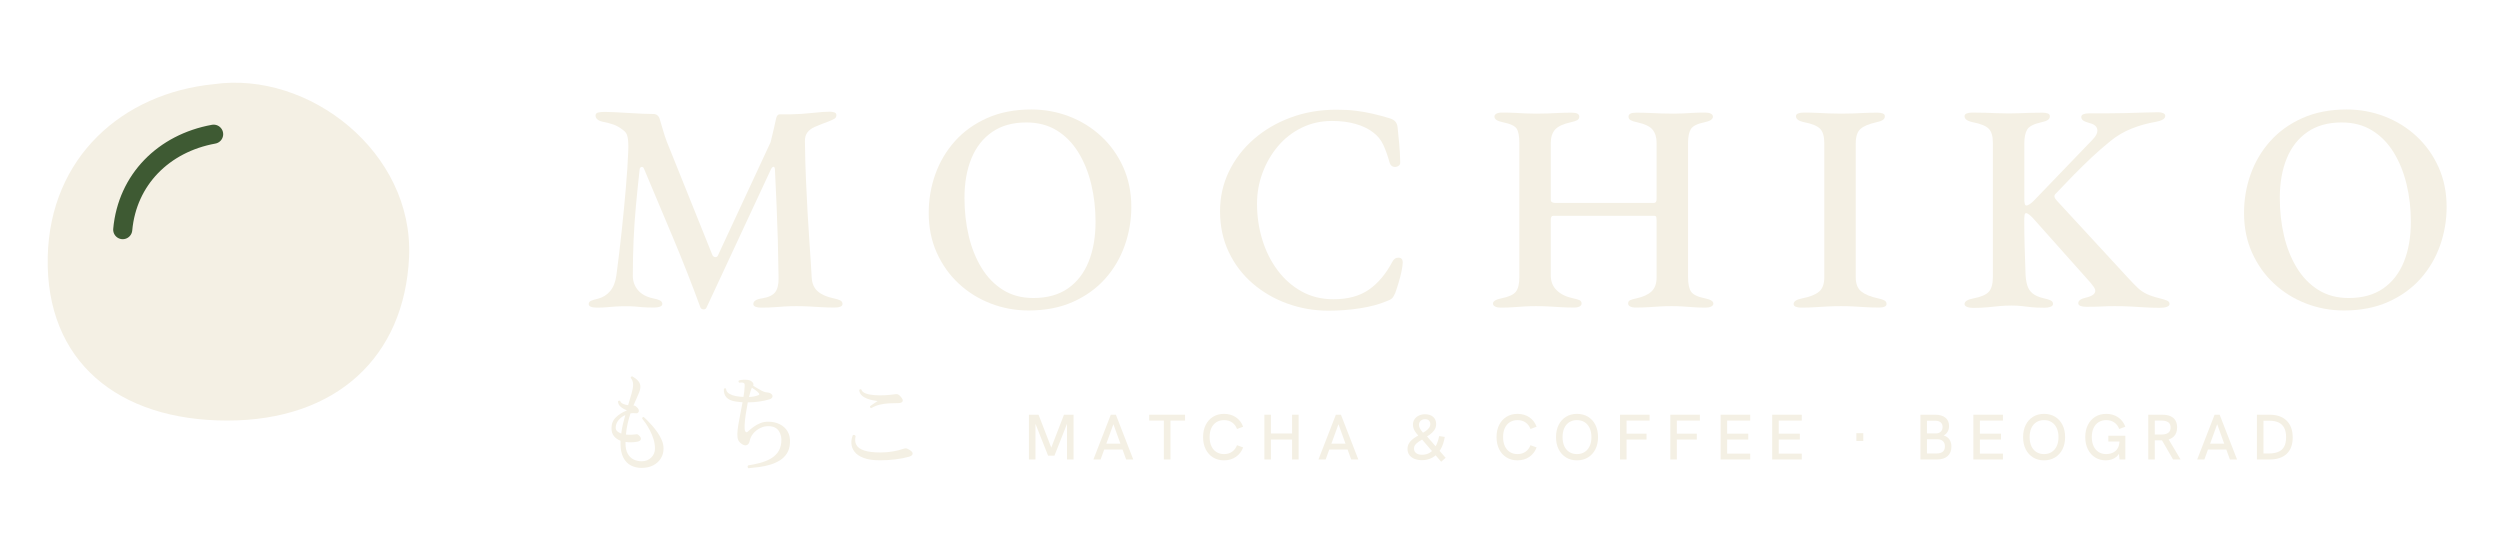
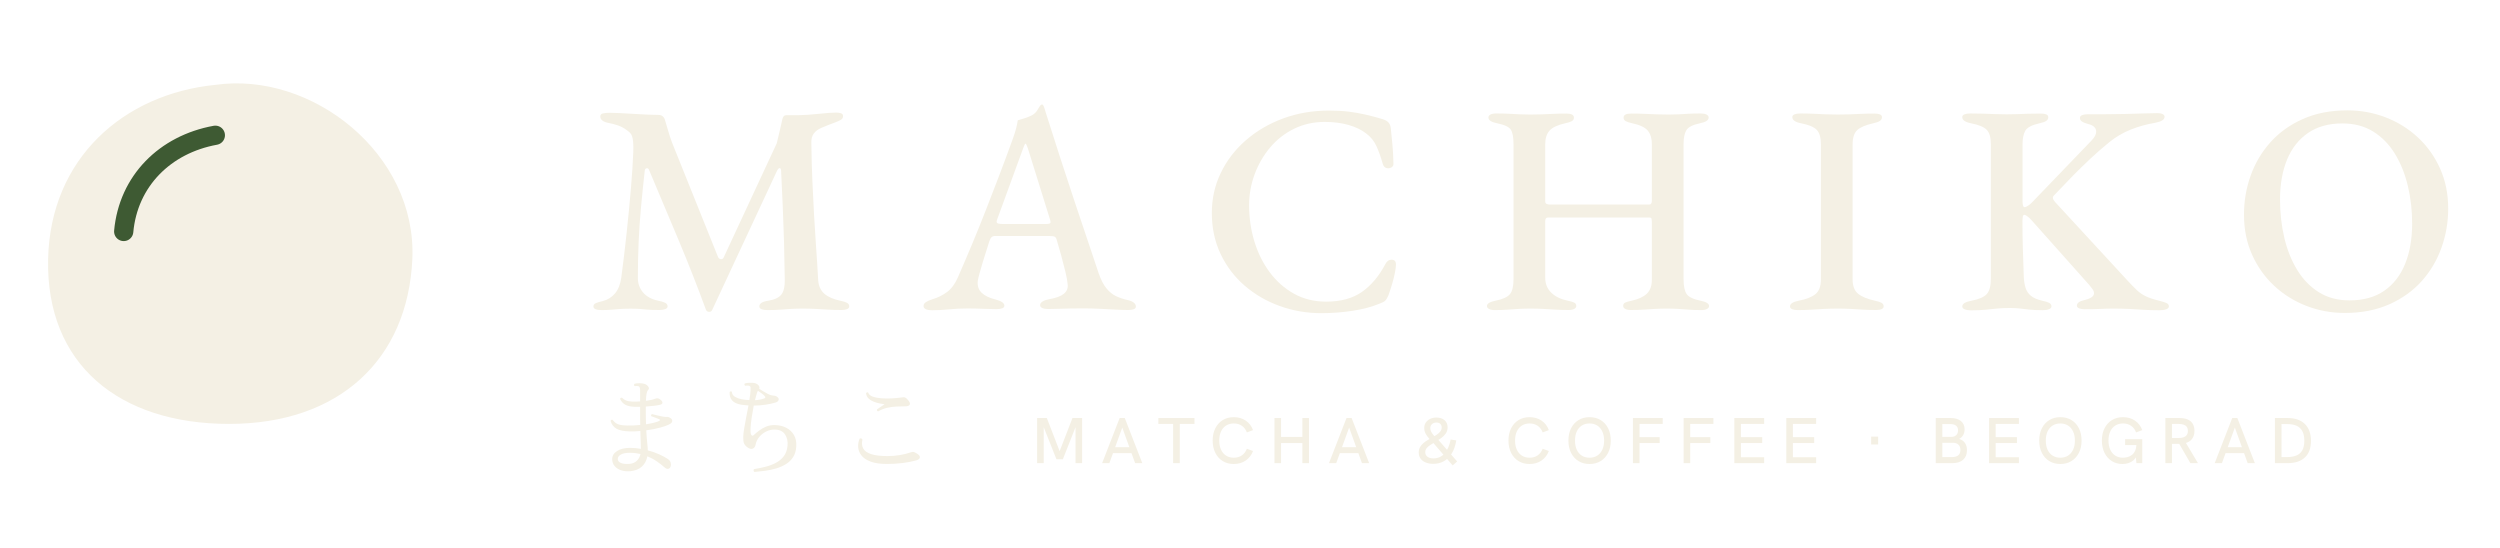
- <svg xmlns="http://www.w3.org/2000/svg" viewBox="0 0 506 110" width="506" height="110" role="img" aria-label="Mochiko — matcha and coffee, Belgrade">
+ <svg xmlns="http://www.w3.org/2000/svg" viewBox="0 0 502 110" width="502" height="110" role="img" aria-label="Machiko — matcha and coffee, Belgrade">
  <g transform="translate(0 6) scale(0.92)">
    <path d="M47 12 C68 9 91 27 90 50 C89 72 74 86 50 86 C26 86 10 73 10.5 50 C11 28 27 14 47 12 Z" fill="#F4F0E4" />
    <path d="M27 44 C28 33 36 25 47 23" fill="none" stroke="#3E5A33" stroke-width="4.2" stroke-linecap="round" />
  </g>
  <g>
    <path d="M120.793 62.265Q120.03 62.265 119.594 62.089Q119.157 61.913 119.157 61.536Q119.157 61.081 119.655 60.867Q120.152 60.653 121.033 60.456Q122.498 60.086 123.484 58.929Q124.47 57.771 124.753 55.758Q125.351 51.28 125.839 46.686Q126.327 42.092 126.683 37.918Q127.039 33.745 127.161 30.529Q127.178 30.101 127.178 29.561Q127.178 29.021 127.136 28.531Q127.093 27.843 126.895 27.289Q126.696 26.736 126.044 26.273Q125.086 25.53 124.136 25.2Q123.185 24.87 121.944 24.63Q121.31 24.492 120.923 24.171Q120.537 23.85 120.537 23.395Q120.537 22.897 121.073 22.773Q121.608 22.648 122.438 22.648Q123.143 22.648 124.407 22.708Q125.672 22.768 127.164 22.862Q128.657 22.956 130.026 23.016Q131.395 23.076 132.291 23.076Q132.728 23.076 133.063 23.35Q133.398 23.625 133.518 24.07Q133.87 25.185 134.187 26.324Q134.505 27.463 134.942 28.621L144.179 51.602Q144.341 51.97 144.725 52.034Q145.11 52.098 145.298 51.73L155.969 28.783Q156.321 27.38 156.613 26.094Q156.904 24.808 157.101 23.917Q157.299 23.137 157.823 23.137H160.14Q162.183 23.103 164.454 22.854Q166.725 22.605 167.937 22.605Q168.341 22.605 168.812 22.73Q169.284 22.855 169.284 23.31Q169.284 23.764 168.928 24.004Q168.572 24.244 167.776 24.552Q167.153 24.783 166.358 25.09Q165.563 25.398 164.897 25.689Q163.949 26.103 163.416 26.803Q162.883 27.504 162.918 28.633Q162.97 32.886 163.129 36.41Q163.287 39.935 163.459 43.107Q163.63 46.28 163.861 49.467Q164.093 52.654 164.29 56.248Q164.41 58.003 165.525 58.976Q166.64 59.949 168.738 60.386Q169.619 60.566 170.072 60.806Q170.526 61.046 170.526 61.518Q170.526 61.896 170.09 62.072Q169.653 62.248 168.96 62.248Q167.445 62.248 166.169 62.167Q164.892 62.085 163.689 62.025Q162.485 61.965 161.157 61.965Q159.957 61.965 158.921 62.025Q157.885 62.085 156.746 62.175Q155.607 62.265 154.074 62.265Q153.381 62.265 152.928 62.089Q152.474 61.913 152.474 61.536Q152.474 61.081 152.928 60.793Q153.381 60.506 154.262 60.386Q156.159 60.076 156.888 59.156Q157.618 58.236 157.583 56.223Q157.531 52.111 157.432 48.562Q157.334 45.012 157.18 41.553Q157.026 38.093 156.846 34.299Q156.803 33.726 156.538 33.756Q156.273 33.786 156.008 34.334L143.043 62.161Q142.853 62.652 142.372 62.621Q141.891 62.59 141.737 62.153Q139.17 55.15 136.318 48.349Q133.465 41.548 130.331 34.123Q130.176 33.736 129.85 33.788Q129.524 33.84 129.464 34.279Q129.046 38.044 128.718 41.58Q128.39 45.117 128.237 48.606Q128.084 52.096 128.084 55.845Q128.084 57.483 129.121 58.72Q130.158 59.956 132.175 60.386Q133.056 60.549 133.553 60.797Q134.051 61.046 134.051 61.518Q134.051 61.896 133.571 62.072Q133.091 62.248 132.398 62.248Q130.778 62.248 129.941 62.167Q129.105 62.085 128.441 62.034Q127.776 61.983 126.601 61.983Q125.434 61.983 124.556 62.043Q123.677 62.103 122.81 62.184Q121.943 62.265 120.793 62.265Z" fill="#F4F0E4" />
-     <path d="M208.205 62.84Q204.176 62.84 200.523 61.43Q196.871 60.02 194.059 57.41Q191.247 54.8 189.609 51.17Q187.972 47.54 187.972 43.1Q187.972 39.02 189.309 35.27Q190.647 31.52 193.27 28.58Q195.894 25.64 199.786 23.9Q203.678 22.16 208.745 22.16Q212.775 22.16 216.427 23.57Q220.079 24.98 222.891 27.59Q225.704 30.2 227.341 33.83Q228.978 37.46 228.978 41.9Q228.978 45.92 227.641 49.7Q226.304 53.48 223.68 56.42Q221.057 59.36 217.164 61.1Q213.272 62.84 208.205 62.84ZM209.157 60.318Q213.36 60.318 216.15 58.377Q218.94 56.436 220.34 52.96Q221.739 49.485 221.739 44.892Q221.739 40.909 220.866 37.284Q219.993 33.658 218.251 30.834Q216.509 28.009 213.889 26.397Q211.269 24.784 207.716 24.784Q203.616 24.784 200.825 26.704Q198.035 28.624 196.623 32.048Q195.211 35.472 195.211 40.065Q195.211 44.091 196.063 47.716Q196.914 51.342 198.648 54.188Q200.381 57.034 203.001 58.676Q205.621 60.318 209.157 60.318Z" fill="#F4F0E4" />
-     <path d="M268.908 62.883Q264.551 62.883 260.582 61.451Q256.612 60.02 253.535 57.367Q250.457 54.715 248.696 51Q246.935 47.284 246.935 42.759Q246.935 38.466 248.725 34.737Q250.515 31.009 253.729 28.197Q256.943 25.384 261.226 23.793Q265.509 22.203 270.477 22.203Q272.678 22.203 274.411 22.417Q276.144 22.632 277.779 23.006Q279.413 23.379 281.262 23.937Q282.04 24.177 282.43 24.622Q282.82 25.067 282.88 25.855Q283.052 27.461 283.206 29.138Q283.36 30.815 283.403 32.859Q283.445 33.366 282.978 33.627Q282.51 33.889 281.983 33.734Q281.456 33.579 281.258 32.902Q280.71 30.935 280.009 29.381Q279.307 27.826 277.904 26.781Q276.491 25.692 274.369 25.086Q272.248 24.48 269.597 24.48Q266.256 24.48 263.451 25.855Q260.646 27.231 258.647 29.608Q256.647 31.986 255.534 34.985Q254.421 37.984 254.421 41.232Q254.421 44.997 255.478 48.476Q256.535 51.955 258.56 54.674Q260.585 57.394 263.441 58.982Q266.297 60.57 269.895 60.57Q274.267 60.57 277.061 58.625Q279.855 56.68 281.8 53.001Q282.237 52.134 283.073 52.151Q283.91 52.168 283.91 53.128Q283.91 53.713 283.696 54.78Q283.482 55.848 283.127 57.052Q282.771 58.257 282.394 59.314Q282.044 60.102 281.73 60.394Q281.417 60.686 280.578 60.986Q278.341 61.921 275.242 62.402Q272.144 62.883 268.908 62.883Z" fill="#F4F0E4" />
-     <path d="M303.726 62.265Q303.068 62.265 302.622 62.047Q302.177 61.828 302.177 61.45Q302.177 60.729 303.871 60.386Q306.081 59.949 306.798 59.058Q307.514 58.168 307.514 56.095V28.94Q307.514 26.892 306.977 26.048Q306.44 25.204 304.212 24.75Q302.475 24.407 302.475 23.6Q302.475 23.223 302.878 23.004Q303.281 22.785 304.024 22.785Q305.557 22.785 306.648 22.845Q307.74 22.905 308.729 22.953Q309.717 23.0 310.917 23.0Q312.16 23.0 313.222 22.961Q314.285 22.923 315.449 22.863Q316.614 22.803 318.13 22.803Q319.644 22.803 319.644 23.617Q319.644 24.09 319.216 24.33Q318.788 24.57 317.907 24.75Q315.618 25.257 314.749 26.228Q313.88 27.2 313.88 28.957V40.429Q313.88 40.824 314.171 40.949Q314.462 41.074 314.754 41.074H334.752Q335.294 41.074 335.294 40.302V28.915Q335.294 27.243 334.489 26.25Q333.684 25.257 331.352 24.75Q330.471 24.57 330.043 24.33Q329.615 24.09 329.615 23.617Q329.615 22.803 331.129 22.803Q332.645 22.803 333.895 22.863Q335.145 22.923 336.322 22.961Q337.5 23.0 338.768 23.0Q339.882 23.0 340.743 22.953Q341.604 22.905 342.611 22.845Q343.617 22.785 345.15 22.785Q345.851 22.785 346.274 23.004Q346.698 23.223 346.698 23.6Q346.698 24.407 344.962 24.75Q342.777 25.204 342.218 26.155Q341.66 27.105 341.66 28.897V56.052Q341.66 58.168 342.291 59.058Q342.922 59.949 345.09 60.386Q346.784 60.729 346.784 61.45Q346.784 61.828 346.338 62.047Q345.893 62.265 345.235 62.265Q343.754 62.265 342.663 62.175Q341.571 62.085 340.557 62.025Q339.542 61.965 338.299 61.965Q337.074 61.965 336.003 62.025Q334.932 62.085 333.746 62.167Q332.559 62.248 331.044 62.248Q330.368 62.248 329.949 62.029Q329.53 61.81 329.53 61.433Q329.53 60.961 329.937 60.763Q330.343 60.566 331.224 60.386Q333.266 59.939 334.28 58.976Q335.294 58.013 335.294 56.163V44.619Q335.294 44.267 335.242 43.976Q335.19 43.684 334.838 43.684H314.371Q313.88 43.684 313.88 44.449V55.779Q313.88 57.587 315.086 58.763Q316.292 59.939 318.419 60.386Q319.299 60.566 319.706 60.763Q320.112 60.961 320.112 61.433Q320.112 61.81 319.702 62.029Q319.292 62.248 318.599 62.248Q317.083 62.248 315.833 62.167Q314.583 62.085 313.414 62.025Q312.245 61.965 310.917 61.965Q309.675 61.965 308.596 62.025Q307.517 62.085 306.362 62.175Q305.207 62.265 303.726 62.265Z" fill="#F4F0E4" />
-     <path d="M364.579 62.265Q363.921 62.265 363.476 62.089Q363.03 61.913 363.03 61.536Q363.03 60.729 364.767 60.386Q367.047 59.949 368.142 59.058Q369.238 58.168 369.238 56.137V28.983Q369.238 26.935 368.394 26.07Q367.55 25.204 365.235 24.75Q363.499 24.407 363.499 23.515Q363.499 23.137 363.944 22.961Q364.389 22.785 365.048 22.785Q366.581 22.785 367.805 22.845Q369.029 22.905 370.171 22.953Q371.314 23.0 372.642 23.0Q373.927 23.0 375.011 22.961Q376.094 22.923 377.28 22.863Q378.467 22.803 379.982 22.803Q380.675 22.803 381.086 22.97Q381.496 23.137 381.496 23.532Q381.496 24.004 381.068 24.287Q380.64 24.57 379.76 24.75Q377.47 25.257 376.537 26.122Q375.604 26.987 375.604 29.0V56.12Q375.604 58.098 376.725 58.997Q377.846 59.896 380.1 60.386Q380.981 60.566 381.409 60.806Q381.837 61.046 381.837 61.518Q381.837 61.896 381.426 62.072Q381.016 62.248 380.323 62.248Q378.807 62.248 377.557 62.167Q376.307 62.085 375.138 62.025Q373.97 61.965 372.642 61.965Q371.229 61.965 369.98 62.025Q368.73 62.085 367.421 62.175Q366.112 62.265 364.579 62.265Z" fill="#F4F0E4" />
-     <path d="M399.344 62.317Q398.634 62.317 398.128 62.115Q397.622 61.913 397.622 61.536Q397.622 60.729 399.462 60.386Q401.742 59.949 402.552 59.037Q403.361 58.125 403.361 56.01V28.94Q403.361 26.892 402.517 26.048Q401.673 25.204 399.358 24.75Q397.622 24.407 397.622 23.515Q397.622 23.137 398.067 22.961Q398.512 22.785 399.17 22.785Q400.703 22.785 401.885 22.824Q403.066 22.863 404.166 22.91Q405.266 22.957 406.551 22.957Q407.709 22.957 408.686 22.919Q409.663 22.88 410.764 22.841Q411.865 22.803 413.381 22.803Q414.074 22.803 414.484 22.97Q414.894 23.137 414.894 23.532Q414.894 24.004 414.467 24.287Q414.039 24.57 413.158 24.75Q410.868 25.257 410.297 26.228Q409.727 27.2 409.727 28.957V40.525Q409.727 40.835 409.809 41.215Q409.891 41.596 410.131 41.596Q410.431 41.596 410.889 41.271Q411.347 40.945 411.699 40.568L423.542 28.258Q424.022 27.761 424.267 27.311Q424.512 26.861 424.512 26.441Q424.512 25.291 422.902 24.904Q422.021 24.657 421.636 24.39Q421.251 24.124 421.251 23.67Q421.251 23.292 421.696 23.116Q422.141 22.94 422.799 22.94H426.353Q428.197 22.94 430.236 22.889Q432.275 22.837 434.072 22.777Q435.869 22.717 436.838 22.717Q437.438 22.717 437.842 22.906Q438.245 23.095 438.245 23.447Q438.245 23.919 437.722 24.21Q437.198 24.502 436.317 24.664Q433.819 25.084 431.48 26.01Q429.141 26.937 427.162 28.537Q425.124 30.198 423.346 31.865Q421.569 33.531 419.812 35.318Q418.056 37.104 416.043 39.235Q415.509 39.735 416.256 40.559L430.723 56.248Q431.869 57.496 432.679 58.259Q433.489 59.022 434.506 59.506Q435.522 59.991 437.167 60.386Q438.048 60.609 438.58 60.827Q439.112 61.046 439.112 61.518Q439.112 61.896 438.589 62.098Q438.065 62.3 437.163 62.3Q435.406 62.3 433.972 62.201Q432.538 62.103 431.138 62.034Q429.738 61.965 427.988 61.965Q426.535 61.965 425.39 62.03Q424.246 62.095 422.189 62.095Q421.53 62.095 421.085 61.919Q420.64 61.743 420.64 61.365Q420.64 60.601 422.121 60.258Q424.044 59.821 424.079 58.902Q424.079 58.507 423.809 58.112Q423.539 57.717 423.144 57.245L411.468 44.145Q411.091 43.75 410.71 43.446Q410.328 43.142 410.071 43.142Q409.831 43.142 409.77 43.552Q409.709 43.963 409.709 44.315Q409.709 47.1 409.782 49.685Q409.854 52.27 409.974 55.609Q410.034 56.817 410.33 57.783Q410.625 58.75 411.4 59.392Q412.175 60.034 413.693 60.386Q414.573 60.566 415.053 60.806Q415.533 61.046 415.533 61.518Q415.533 61.896 415.036 62.089Q414.539 62.283 413.811 62.283Q412.104 62.283 411.051 62.163Q409.998 62.043 409.152 61.944Q408.305 61.845 407.148 61.845Q405.777 61.845 404.659 61.953Q403.54 62.06 402.322 62.189Q401.103 62.317 399.344 62.317Z" fill="#F4F0E4" />
-     <path d="M474.425 62.84Q470.396 62.84 466.743 61.43Q463.091 60.02 460.279 57.41Q457.467 54.8 455.829 51.17Q454.192 47.54 454.192 43.1Q454.192 39.02 455.529 35.27Q456.867 31.52 459.49 28.58Q462.114 25.64 466.006 23.9Q469.898 22.16 474.965 22.16Q478.995 22.16 482.647 23.57Q486.299 24.98 489.111 27.59Q491.924 30.2 493.561 33.83Q495.198 37.46 495.198 41.9Q495.198 45.92 493.861 49.7Q492.524 53.48 489.9 56.42Q487.277 59.36 483.384 61.1Q479.492 62.84 474.425 62.84ZM475.377 60.318Q479.58 60.318 482.37 58.377Q485.16 56.436 486.56 52.96Q487.959 49.485 487.959 44.892Q487.959 40.909 487.086 37.284Q486.213 33.658 484.471 30.834Q482.729 28.009 480.109 26.397Q477.489 24.784 473.936 24.784Q469.836 24.784 467.045 26.704Q464.255 28.624 462.843 32.048Q461.431 35.472 461.431 40.065Q461.431 44.091 462.283 47.716Q463.134 51.342 464.868 54.188Q466.601 57.034 469.221 58.676Q471.841 60.318 475.377 60.318Z" fill="#F4F0E4" />
+     <path d="M187.136 62.3Q186.39 62.3 185.919 62.09Q185.448 61.88 185.448 61.45Q185.448 60.978 185.923 60.666Q186.398 60.353 187.236 60.088Q188.866 59.608 190.177 58.63Q191.489 57.653 192.344 55.694Q193.955 52.011 195.339 48.685Q196.722 45.36 197.982 42.129Q199.242 38.898 200.558 35.457Q201.873 32.017 203.286 28.12Q203.795 26.724 204.035 25.788Q204.275 24.852 204.369 24.153Q205.101 23.938 205.78 23.732Q206.459 23.526 207.208 23.149Q207.922 22.771 208.323 22.077Q208.725 21.384 208.974 21.091Q209.104 20.997 209.246 20.979Q209.388 20.962 209.501 21.186Q209.655 21.478 209.763 21.847Q209.87 22.216 209.99 22.611Q211.361 26.997 212.842 31.528Q214.324 36.059 215.75 40.382Q217.177 44.705 218.442 48.398Q219.707 52.09 220.601 54.842Q221.284 56.824 222.166 57.894Q223.047 58.963 224.071 59.452Q225.095 59.941 226.295 60.216Q227.176 60.396 227.63 60.742Q228.084 61.089 228.084 61.561Q228.084 61.938 227.647 62.093Q227.211 62.248 226.518 62.248Q225.556 62.248 224.003 62.167Q222.45 62.085 220.769 62.004Q219.088 61.923 217.708 61.923Q216.551 61.923 215.194 61.94Q213.837 61.957 212.591 62.005Q211.345 62.052 210.451 62.052Q209.758 62.052 209.304 61.855Q208.85 61.657 208.85 61.28Q208.85 60.825 209.389 60.517Q209.928 60.208 210.639 60.088Q212.706 59.736 213.615 58.998Q214.525 58.261 214.386 57.075Q214.299 56.088 213.926 54.543Q213.554 52.998 213.083 51.274Q212.613 49.551 212.185 48.155Q212.065 47.675 211.779 47.533Q211.492 47.391 210.756 47.391H199.677Q199.368 47.391 199.115 47.618Q198.863 47.845 198.657 48.453Q198.46 49.14 198.083 50.274Q197.707 51.407 197.339 52.638Q196.971 53.869 196.689 54.896Q196.406 55.923 196.337 56.397Q196.18 57.891 197.113 58.787Q198.046 59.683 199.886 60.13Q201.675 60.601 201.675 61.365Q201.675 61.743 201.247 61.91Q200.819 62.077 200.074 62.077Q198.946 62.077 197.446 62.009Q195.946 61.94 194.231 61.94Q192.321 61.94 190.539 62.12Q188.757 62.3 187.136 62.3ZM201.315 44.976H210.093Q210.95 44.976 210.95 44.641Q210.95 44.486 210.92 44.353Q210.89 44.221 210.83 44.023L206.394 29.784Q206.086 28.843 205.906 28.843Q205.786 28.843 205.461 29.741L200.244 44.023Q200.124 44.349 200.124 44.503Q200.124 44.803 200.454 44.89Q200.784 44.976 201.315 44.976Z" fill="#F4F0E4" />
+     <path d="M265.308 62.883Q260.951 62.883 256.982 61.451Q253.012 60.02 249.935 57.367Q246.857 54.715 245.096 51Q243.335 47.284 243.335 42.759Q243.335 38.466 245.125 34.737Q246.915 31.009 250.129 28.197Q253.343 25.384 257.626 23.793Q261.909 22.203 266.877 22.203Q269.078 22.203 270.811 22.417Q272.544 22.632 274.179 23.006Q275.813 23.379 277.662 23.937Q278.44 24.177 278.83 24.622Q279.22 25.067 279.28 25.855Q279.452 27.461 279.606 29.138Q279.76 30.815 279.803 32.859Q279.845 33.366 279.378 33.627Q278.91 33.889 278.383 33.734Q277.856 33.579 277.658 32.902Q277.11 30.935 276.409 29.381Q275.707 27.826 274.304 26.781Q272.891 25.692 270.769 25.086Q268.648 24.48 265.997 24.48Q262.656 24.48 259.851 25.855Q257.046 27.231 255.047 29.608Q253.047 31.986 251.934 34.985Q250.821 37.984 250.821 41.232Q250.821 44.997 251.878 48.476Q252.935 51.955 254.96 54.674Q256.985 57.394 259.841 58.982Q262.697 60.57 266.295 60.57Q270.667 60.57 273.461 58.625Q276.255 56.68 278.2 53.001Q278.637 52.134 279.473 52.151Q280.31 52.168 280.31 53.128Q280.31 53.713 280.096 54.78Q279.882 55.848 279.527 57.052Q279.171 58.257 278.794 59.314Q278.444 60.102 278.13 60.394Q277.817 60.686 276.978 60.986Q274.741 61.921 271.642 62.402Q268.544 62.883 265.308 62.883Z" fill="#F4F0E4" />
+     <path d="M300.126 62.265Q299.468 62.265 299.022 62.047Q298.577 61.828 298.577 61.45Q298.577 60.729 300.271 60.386Q302.481 59.949 303.198 59.058Q303.914 58.168 303.914 56.095V28.94Q303.914 26.892 303.377 26.048Q302.84 25.204 300.612 24.75Q298.875 24.407 298.875 23.6Q298.875 23.223 299.278 23.004Q299.681 22.785 300.424 22.785Q301.957 22.785 303.048 22.845Q304.14 22.905 305.129 22.953Q306.117 23.0 307.317 23.0Q308.56 23.0 309.622 22.961Q310.685 22.923 311.849 22.863Q313.014 22.803 314.53 22.803Q316.044 22.803 316.044 23.617Q316.044 24.09 315.616 24.33Q315.188 24.57 314.307 24.75Q312.018 25.257 311.149 26.228Q310.28 27.2 310.28 28.957V40.429Q310.28 40.824 310.571 40.949Q310.862 41.074 311.154 41.074H331.152Q331.694 41.074 331.694 40.302V28.915Q331.694 27.243 330.889 26.25Q330.084 25.257 327.752 24.75Q326.871 24.57 326.443 24.33Q326.015 24.09 326.015 23.617Q326.015 22.803 327.529 22.803Q329.045 22.803 330.295 22.863Q331.545 22.923 332.722 22.961Q333.9 23.0 335.168 23.0Q336.282 23.0 337.143 22.953Q338.004 22.905 339.011 22.845Q340.017 22.785 341.55 22.785Q342.251 22.785 342.674 23.004Q343.098 23.223 343.098 23.6Q343.098 24.407 341.362 24.75Q339.177 25.204 338.618 26.155Q338.06 27.105 338.06 28.897V56.052Q338.06 58.168 338.691 59.058Q339.322 59.949 341.49 60.386Q343.184 60.729 343.184 61.45Q343.184 61.828 342.738 62.047Q342.293 62.265 341.635 62.265Q340.154 62.265 339.063 62.175Q337.971 62.085 336.957 62.025Q335.942 61.965 334.699 61.965Q333.474 61.965 332.403 62.025Q331.332 62.085 330.146 62.167Q328.959 62.248 327.444 62.248Q326.768 62.248 326.349 62.029Q325.93 61.81 325.93 61.433Q325.93 60.961 326.337 60.763Q326.743 60.566 327.624 60.386Q329.666 59.939 330.68 58.976Q331.694 58.013 331.694 56.163V44.619Q331.694 44.267 331.642 43.976Q331.59 43.684 331.238 43.684H310.771Q310.28 43.684 310.28 44.449V55.779Q310.28 57.587 311.486 58.763Q312.692 59.939 314.819 60.386Q315.699 60.566 316.106 60.763Q316.512 60.961 316.512 61.433Q316.512 61.81 316.102 62.029Q315.692 62.248 314.999 62.248Q313.483 62.248 312.233 62.167Q310.983 62.085 309.814 62.025Q308.645 61.965 307.317 61.965Q306.075 61.965 304.996 62.025Q303.917 62.085 302.762 62.175Q301.607 62.265 300.126 62.265Z" fill="#F4F0E4" />
+     <path d="M360.979 62.265Q360.321 62.265 359.876 62.089Q359.43 61.913 359.43 61.536Q359.43 60.729 361.167 60.386Q363.447 59.949 364.542 59.058Q365.638 58.168 365.638 56.137V28.983Q365.638 26.935 364.794 26.07Q363.95 25.204 361.635 24.75Q359.899 24.407 359.899 23.515Q359.899 23.137 360.344 22.961Q360.789 22.785 361.448 22.785Q362.981 22.785 364.205 22.845Q365.429 22.905 366.571 22.953Q367.714 23.0 369.042 23.0Q370.327 23.0 371.411 22.961Q372.494 22.923 373.68 22.863Q374.867 22.803 376.382 22.803Q377.075 22.803 377.486 22.97Q377.896 23.137 377.896 23.532Q377.896 24.004 377.468 24.287Q377.04 24.57 376.16 24.75Q373.87 25.257 372.937 26.122Q372.004 26.987 372.004 29.0V56.12Q372.004 58.098 373.125 58.997Q374.246 59.896 376.5 60.386Q377.381 60.566 377.809 60.806Q378.237 61.046 378.237 61.518Q378.237 61.896 377.826 62.072Q377.416 62.248 376.723 62.248Q375.207 62.248 373.957 62.167Q372.707 62.085 371.538 62.025Q370.37 61.965 369.042 61.965Q367.629 61.965 366.38 62.025Q365.13 62.085 363.821 62.175Q362.512 62.265 360.979 62.265Z" fill="#F4F0E4" />
+     <path d="M395.744 62.317Q395.034 62.317 394.528 62.115Q394.022 61.913 394.022 61.536Q394.022 60.729 395.862 60.386Q398.142 59.949 398.952 59.037Q399.761 58.125 399.761 56.01V28.94Q399.761 26.892 398.917 26.048Q398.073 25.204 395.758 24.75Q394.022 24.407 394.022 23.515Q394.022 23.137 394.467 22.961Q394.912 22.785 395.57 22.785Q397.103 22.785 398.285 22.824Q399.466 22.863 400.566 22.91Q401.666 22.957 402.951 22.957Q404.109 22.957 405.086 22.919Q406.063 22.88 407.164 22.841Q408.265 22.803 409.781 22.803Q410.474 22.803 410.884 22.97Q411.294 23.137 411.294 23.532Q411.294 24.004 410.867 24.287Q410.439 24.57 409.558 24.75Q407.268 25.257 406.697 26.228Q406.127 27.2 406.127 28.957V40.525Q406.127 40.835 406.209 41.215Q406.291 41.596 406.531 41.596Q406.831 41.596 407.289 41.271Q407.747 40.945 408.099 40.568L419.942 28.258Q420.422 27.761 420.667 27.311Q420.912 26.861 420.912 26.441Q420.912 25.291 419.302 24.904Q418.421 24.657 418.036 24.39Q417.651 24.124 417.651 23.67Q417.651 23.292 418.096 23.116Q418.541 22.94 419.199 22.94H422.753Q424.597 22.94 426.636 22.889Q428.675 22.837 430.472 22.777Q432.269 22.717 433.238 22.717Q433.838 22.717 434.242 22.906Q434.645 23.095 434.645 23.447Q434.645 23.919 434.122 24.21Q433.598 24.502 432.717 24.664Q430.219 25.084 427.88 26.01Q425.541 26.937 423.562 28.537Q421.524 30.198 419.746 31.865Q417.969 33.531 416.212 35.318Q414.456 37.104 412.443 39.235Q411.909 39.735 412.656 40.559L427.123 56.248Q428.269 57.496 429.079 58.259Q429.889 59.022 430.906 59.506Q431.922 59.991 433.567 60.386Q434.448 60.609 434.98 60.827Q435.512 61.046 435.512 61.518Q435.512 61.896 434.989 62.098Q434.465 62.3 433.563 62.3Q431.806 62.3 430.372 62.201Q428.938 62.103 427.538 62.034Q426.138 61.965 424.388 61.965Q422.935 61.965 421.79 62.03Q420.646 62.095 418.589 62.095Q417.93 62.095 417.485 61.919Q417.04 61.743 417.04 61.365Q417.04 60.601 418.521 60.258Q420.444 59.821 420.479 58.902Q420.479 58.507 420.209 58.112Q419.939 57.717 419.544 57.245L407.868 44.145Q407.491 43.75 407.11 43.446Q406.728 43.142 406.471 43.142Q406.231 43.142 406.17 43.552Q406.109 43.963 406.109 44.315Q406.109 47.1 406.182 49.685Q406.254 52.27 406.374 55.609Q406.434 56.817 406.73 57.783Q407.025 58.75 407.8 59.392Q408.575 60.034 410.093 60.386Q410.973 60.566 411.453 60.806Q411.933 61.046 411.933 61.518Q411.933 61.896 411.436 62.089Q410.939 62.283 410.211 62.283Q408.504 62.283 407.451 62.163Q406.398 62.043 405.552 61.944Q404.705 61.845 403.548 61.845Q402.177 61.845 401.059 61.953Q399.94 62.06 398.722 62.189Q397.503 62.317 395.744 62.317Z" fill="#F4F0E4" />
+     <path d="M470.825 62.84Q466.796 62.84 463.143 61.43Q459.491 60.02 456.679 57.41Q453.867 54.8 452.229 51.17Q450.592 47.54 450.592 43.1Q450.592 39.02 451.929 35.27Q453.267 31.52 455.89 28.58Q458.514 25.64 462.406 23.9Q466.298 22.16 471.365 22.16Q475.395 22.16 479.047 23.57Q482.699 24.98 485.511 27.59Q488.324 30.2 489.961 33.83Q491.598 37.46 491.598 41.9Q491.598 45.92 490.261 49.7Q488.924 53.48 486.3 56.42Q483.677 59.36 479.784 61.1Q475.892 62.84 470.825 62.84ZM471.777 60.318Q475.98 60.318 478.77 58.377Q481.56 56.436 482.96 52.96Q484.359 49.485 484.359 44.892Q484.359 40.909 483.486 37.284Q482.613 33.658 480.871 30.834Q479.129 28.009 476.509 26.397Q473.889 24.784 470.336 24.784Q466.236 24.784 463.445 26.704Q460.655 28.624 459.243 32.048Q457.831 35.472 457.831 40.065Q457.831 44.091 458.683 47.716Q459.534 51.342 461.268 54.188Q463.001 57.034 465.621 58.676Q468.241 60.318 471.777 60.318Z" fill="#F4F0E4" />
  </g>
  <g>
-     <path d="M129.836 94.704Q128.67 94.704 127.702 94.209Q126.734 93.714 126.162 92.614Q125.59 91.514 125.59 89.754V89.204Q124.776 88.896 124.27 88.28Q123.764 87.664 123.764 86.652Q123.764 85.354 124.644 84.485Q125.524 83.616 126.8 83.11L126.844 83.022Q126.14 82.78 125.612 82.318Q125.084 81.856 125.084 81.24Q125.15 81.13 125.282 81.097Q125.414 81.064 125.524 81.152Q125.634 81.526 126.096 81.735Q126.558 81.944 127.13 82.01Q127.548 80.69 127.845 79.601Q128.142 78.512 128.142 77.874Q128.142 77.412 128.01 77.071Q127.878 76.73 127.658 76.488Q127.658 76.334 127.757 76.246Q127.856 76.158 127.988 76.18Q128.67 76.554 129.143 77.071Q129.616 77.588 129.616 78.292Q129.616 78.908 129.187 79.843Q128.758 80.778 128.208 82.076Q128.472 82.098 128.604 82.175Q128.736 82.252 128.934 82.45Q129.418 82.912 129.275 83.319Q129.132 83.726 128.626 83.638Q128.12 83.572 127.614 83.66Q127.306 84.584 127.053 85.651Q126.8 86.718 126.69 87.95Q127.218 88.016 127.713 87.994Q128.208 87.972 128.56 87.928Q128.846 87.862 129.0 87.906Q129.154 87.95 129.374 88.17Q129.814 88.588 129.693 88.951Q129.572 89.314 128.868 89.424Q128.296 89.512 127.713 89.523Q127.13 89.534 126.602 89.446V89.754Q126.602 91.052 127.064 91.855Q127.526 92.658 128.263 93.01Q129.0 93.362 129.88 93.362Q131.046 93.362 131.805 92.614Q132.564 91.866 132.564 90.788Q132.564 89.82 132.267 88.874Q131.97 87.928 131.53 87.092Q131.09 86.256 130.661 85.64Q130.232 85.024 129.968 84.716Q130.012 84.364 130.298 84.408Q130.518 84.606 130.98 85.057Q131.442 85.508 132.003 86.146Q132.564 86.784 133.092 87.543Q133.62 88.302 133.961 89.127Q134.302 89.952 134.302 90.788Q134.302 91.888 133.752 92.779Q133.202 93.67 132.201 94.187Q131.2 94.704 129.836 94.704ZM125.744 87.752Q125.854 86.806 126.074 85.86Q126.294 84.914 126.558 84.012Q125.744 84.364 125.183 85.046Q124.622 85.728 124.622 86.586Q124.622 87.026 124.941 87.301Q125.26 87.576 125.744 87.752Z" fill="#F4F0E4" />
+     <path d="M126.58 94.616Q125.568 94.704 124.743 94.44Q123.918 94.176 123.423 93.593Q122.928 93.01 122.928 92.196Q122.928 91.184 123.918 90.557Q124.908 89.93 126.492 89.93Q127.636 89.93 128.692 90.128Q128.67 89.556 128.648 88.61Q128.626 87.664 128.582 86.542Q128.032 86.586 127.515 86.619Q126.998 86.652 126.492 86.63Q124.666 86.586 123.797 86.091Q122.928 85.596 122.598 84.518Q122.642 84.386 122.752 84.32Q122.862 84.254 122.994 84.298Q123.302 84.672 123.621 84.925Q123.94 85.178 124.468 85.299Q124.996 85.42 125.876 85.442Q126.536 85.464 127.218 85.431Q127.9 85.398 128.56 85.332Q128.538 84.804 128.538 84.254Q128.538 83.704 128.538 83.176V81.68Q127.922 81.702 127.35 81.68Q126.272 81.636 125.59 81.284Q124.908 80.932 124.512 80.118Q124.578 79.788 124.908 79.876Q125.26 80.228 125.711 80.415Q126.162 80.602 127.02 80.646Q127.394 80.668 127.768 80.646Q128.142 80.624 128.538 80.602V78.38Q128.538 77.742 128.296 77.588Q128.186 77.522 127.878 77.511Q127.57 77.5 127.416 77.522Q127.196 77.28 127.416 77.06Q127.768 76.95 128.373 76.95Q128.978 76.95 129.33 77.06Q129.638 77.126 129.913 77.346Q130.188 77.566 130.276 77.83Q130.364 78.094 130.144 78.314Q129.924 78.534 129.825 79.084Q129.726 79.634 129.704 80.492Q130.936 80.316 131.53 80.074Q131.838 79.942 132.113 79.986Q132.388 80.03 132.718 80.338Q133.048 80.624 133.015 80.91Q132.982 81.196 132.41 81.306Q132.08 81.394 131.332 81.482Q130.584 81.57 129.682 81.636V83.132Q129.682 83.704 129.693 84.221Q129.704 84.738 129.726 85.2Q130.672 85.046 131.398 84.859Q132.124 84.672 132.41 84.496Q132.52 84.43 132.509 84.331Q132.498 84.232 132.388 84.188Q132.256 84.122 131.926 84.001Q131.596 83.88 131.266 83.748Q130.936 83.616 130.76 83.572Q130.716 83.44 130.76 83.308Q130.804 83.176 130.936 83.154Q131.09 83.198 131.453 83.286Q131.816 83.374 132.256 83.473Q132.696 83.572 133.07 83.649Q133.444 83.726 133.62 83.726Q133.95 83.704 134.126 83.726Q134.302 83.748 134.588 83.924Q134.962 84.122 134.984 84.485Q135.006 84.848 134.566 85.112Q133.884 85.508 132.575 85.86Q131.266 86.212 129.77 86.41Q129.858 88.038 129.968 88.984Q130.078 89.93 130.078 90.436Q131.354 90.766 132.388 91.239Q133.422 91.712 134.082 92.152Q134.522 92.438 134.654 92.845Q134.786 93.252 134.676 93.626Q134.566 94.044 134.214 94.132Q133.862 94.22 133.488 93.89Q132.74 93.23 131.882 92.636Q131.024 92.042 129.99 91.624Q129.748 92.9 128.901 93.681Q128.054 94.462 126.58 94.616ZM126.448 93.142Q127.328 93.054 127.889 92.515Q128.45 91.976 128.604 91.162Q128.12 91.052 127.581 90.986Q127.042 90.92 126.47 90.92Q125.282 90.92 124.666 91.272Q124.05 91.624 124.05 92.152Q124.05 92.702 124.677 92.966Q125.304 93.23 126.448 93.142Z" fill="#F4F0E4" />
    <path d="M151.484 94.77Q151.33 94.66 151.319 94.484Q151.308 94.308 151.418 94.198Q152.54 94.022 153.673 93.736Q154.806 93.45 155.763 92.955Q156.72 92.46 157.358 91.646Q157.996 90.832 158.128 89.578Q158.282 88.214 157.644 87.246Q157.006 86.278 155.576 86.256Q154.696 86.234 153.882 86.63Q153.068 87.026 152.485 87.708Q151.902 88.39 151.726 89.27Q151.616 89.886 151.165 90.084Q150.714 90.282 150.076 89.82Q149.614 89.49 149.416 89.061Q149.218 88.632 149.24 87.774Q149.262 87.026 149.438 85.981Q149.614 84.936 149.845 83.748Q150.076 82.56 150.296 81.416Q149.944 81.394 149.581 81.35Q149.218 81.306 148.844 81.262Q146.38 80.866 146.512 78.71Q146.622 78.6 146.743 78.589Q146.864 78.578 146.952 78.666Q146.996 79.348 147.623 79.7Q148.25 80.052 148.888 80.162Q149.328 80.25 149.724 80.283Q150.12 80.316 150.472 80.338Q150.692 79.106 150.714 78.27Q150.736 77.896 150.703 77.742Q150.67 77.588 150.494 77.5Q150.362 77.412 150.054 77.423Q149.746 77.434 149.614 77.456Q149.35 77.214 149.57 76.994Q149.922 76.884 150.472 76.862Q151.022 76.84 151.44 76.906Q151.946 76.994 152.276 77.335Q152.606 77.676 152.452 78.072Q152.738 78.248 153.211 78.545Q153.684 78.842 154.179 79.095Q154.674 79.348 155.004 79.392Q155.312 79.414 155.62 79.48Q155.928 79.546 156.148 79.766Q156.456 80.052 156.324 80.371Q156.192 80.69 155.752 80.822Q154.806 81.108 153.662 81.273Q152.518 81.438 151.352 81.438Q151.132 82.582 150.945 83.803Q150.758 85.024 150.714 85.959Q150.67 86.894 150.802 87.224Q150.89 87.422 151.033 87.477Q151.176 87.532 151.33 87.378Q151.836 86.916 152.463 86.443Q153.09 85.97 153.871 85.651Q154.652 85.332 155.598 85.354Q156.852 85.376 157.853 85.882Q158.854 86.388 159.415 87.334Q159.976 88.28 159.888 89.644Q159.822 90.898 159.272 91.767Q158.722 92.636 157.831 93.186Q156.94 93.736 155.873 94.055Q154.806 94.374 153.662 94.528Q152.518 94.682 151.484 94.77ZM151.594 80.36Q152.738 80.294 153.486 79.986Q153.816 79.876 153.574 79.568Q153.42 79.348 152.947 78.996Q152.474 78.644 152.188 78.468Q152.078 78.644 151.924 79.15Q151.77 79.656 151.594 80.36Z" fill="#F4F0E4" />
    <path d="M178.126 93.164Q176.058 93.164 174.793 92.68Q173.528 92.196 172.945 91.415Q172.362 90.634 172.318 89.743Q172.274 88.852 172.626 88.06Q172.802 87.994 172.956 88.049Q173.11 88.104 173.176 88.28Q172.934 89.314 173.33 90.051Q173.726 90.788 174.914 91.184Q176.102 91.58 178.236 91.58Q179.468 91.58 180.667 91.382Q181.866 91.184 182.878 90.832Q183.252 90.7 183.461 90.755Q183.67 90.81 184.088 91.052Q184.77 91.47 184.715 91.855Q184.66 92.24 184 92.438Q182.768 92.79 181.228 92.977Q179.688 93.164 178.126 93.164ZM176.344 82.604Q176.014 82.538 176.102 82.208Q176.366 82.032 176.817 81.713Q177.268 81.394 177.62 81.174Q177.268 81.13 176.685 81.02Q176.102 80.91 175.486 80.679Q174.87 80.448 174.419 80.03Q173.968 79.612 173.902 78.93Q173.99 78.82 174.122 78.787Q174.254 78.754 174.342 78.842Q174.496 79.37 175.222 79.634Q175.948 79.898 176.971 79.975Q177.994 80.052 179.039 79.997Q180.084 79.942 180.854 79.832Q181.47 79.722 181.723 79.81Q181.976 79.898 182.284 80.272Q182.856 80.888 182.68 81.24Q182.504 81.592 181.778 81.592Q181.756 81.592 181.668 81.592Q180.876 81.592 179.963 81.636Q179.05 81.68 178.126 81.889Q177.202 82.098 176.344 82.604Z" fill="#F4F0E4" />
  </g>
  <g>
    <path d="M208.255 93.0V83.939H210.202L212.896 90.907H212.657L215.35 83.939H217.287V93.0H215.964V85.478L216.076 85.496L213.421 92.223H212.132L209.467 85.496L209.578 85.478V93.0Z" fill="#F4F0E4" />
    <path d="M221.307 93.0 224.827 83.939H225.854L229.372 93.0H227.929L225.353 85.858L222.76 93.0ZM223.387 90.988 223.795 89.802H226.887L227.321 90.988Z" fill="#F4F0E4" />
    <path d="M235.563 93.0V85.125H232.599V83.939H239.853V85.125H236.902V93.0Z" fill="#F4F0E4" />
    <path d="M247.739 93.172Q246.478 93.172 245.523 92.584Q244.569 91.996 244.036 90.934Q243.503 89.872 243.503 88.463Q243.503 87.054 244.036 85.998Q244.569 84.943 245.523 84.355Q246.478 83.767 247.739 83.767Q249.13 83.767 250.146 84.458Q251.163 85.148 251.61 86.367L250.372 86.828Q250.05 85.975 249.375 85.503Q248.701 85.031 247.739 85.031Q246.855 85.031 246.196 85.452Q245.536 85.873 245.182 86.638Q244.827 87.402 244.827 88.463Q244.827 89.524 245.182 90.295Q245.536 91.066 246.196 91.487Q246.855 91.908 247.739 91.908Q248.701 91.908 249.375 91.431Q250.05 90.954 250.372 90.111L251.61 90.561Q251.163 91.768 250.146 92.47Q249.13 93.172 247.739 93.172Z" fill="#F4F0E4" />
    <path d="M255.913 93.0V83.939H257.236V87.738H261.519V83.939H262.842V93.0H261.519V88.965H257.236V93.0Z" fill="#F4F0E4" />
    <path d="M266.859 93.0 270.379 83.939H271.406L274.924 93.0H273.481L270.905 85.858L268.312 93.0ZM268.939 90.988 269.347 89.802H272.439L272.873 90.988Z" fill="#F4F0E4" />
    <path d="M287.81 93.138Q286.97 93.138 286.307 92.878Q285.644 92.618 285.263 92.107Q284.882 91.596 284.882 90.868Q284.882 90.278 285.125 89.827Q285.368 89.376 285.761 89.028Q286.154 88.681 286.628 88.399Q287.103 88.117 287.565 87.857Q288.101 87.558 288.538 87.259Q288.975 86.96 289.233 86.612Q289.492 86.263 289.492 85.819Q289.492 85.434 289.237 85.14Q288.982 84.846 288.423 84.846Q287.896 84.846 287.549 85.157Q287.201 85.468 287.201 85.988Q287.201 86.308 287.343 86.607Q287.485 86.906 287.692 87.173Q287.898 87.441 288.085 87.673L287.079 88.195Q286.845 87.912 286.586 87.582Q286.328 87.251 286.155 86.847Q285.982 86.443 285.982 85.959Q285.982 85.307 286.311 84.835Q286.64 84.363 287.196 84.103Q287.753 83.843 288.41 83.843Q289.461 83.843 290.069 84.376Q290.678 84.909 290.678 85.803Q290.678 86.534 290.298 87.067Q289.918 87.6 289.34 88.005Q288.761 88.411 288.156 88.767Q287.649 89.066 287.201 89.356Q286.754 89.646 286.473 89.988Q286.193 90.33 286.193 90.808Q286.193 91.38 286.632 91.713Q287.071 92.046 287.81 92.046Q289.193 92.046 290.068 91.051Q290.943 90.057 291.291 88.26L292.42 88.432Q292.167 89.989 291.524 91.037Q290.88 92.085 289.931 92.611Q288.982 93.138 287.81 93.138ZM291.694 93.458 287.672 88.78 288.681 88.164 292.596 92.659Z" fill="#F4F0E4" />
    <path d="M307.136 93.172Q305.875 93.172 304.92 92.584Q303.966 91.996 303.433 90.934Q302.9 89.872 302.9 88.463Q302.9 87.054 303.433 85.998Q303.966 84.943 304.92 84.355Q305.875 83.767 307.136 83.767Q308.527 83.767 309.543 84.458Q310.56 85.148 311.007 86.367L309.769 86.828Q309.447 85.975 308.772 85.503Q308.098 85.031 307.136 85.031Q306.252 85.031 305.593 85.452Q304.933 85.873 304.579 86.638Q304.224 87.402 304.224 88.463Q304.224 89.524 304.579 90.295Q304.933 91.066 305.593 91.487Q306.252 91.908 307.136 91.908Q308.098 91.908 308.772 91.431Q309.447 90.954 309.769 90.111L311.007 90.561Q310.56 91.768 309.543 92.47Q308.527 93.172 307.136 93.172Z" fill="#F4F0E4" />
    <path d="M319.174 93.172Q317.913 93.172 316.958 92.584Q316.004 91.997 315.471 90.94Q314.938 89.883 314.938 88.476Q314.938 87.056 315.471 85.999Q316.004 84.942 316.958 84.355Q317.913 83.767 319.174 83.767Q320.458 83.767 321.417 84.354Q322.377 84.94 322.91 85.997Q323.443 87.054 323.443 88.476Q323.443 89.885 322.903 90.942Q322.364 91.999 321.404 92.585Q320.445 93.172 319.174 93.172ZM319.173 91.908Q320.081 91.908 320.733 91.485Q321.386 91.062 321.746 90.291Q322.106 89.521 322.106 88.476Q322.106 87.419 321.746 86.648Q321.385 85.877 320.733 85.454Q320.08 85.031 319.172 85.031Q318.29 85.031 317.63 85.447Q316.971 85.864 316.616 86.634Q316.262 87.405 316.262 88.476Q316.262 89.534 316.616 90.305Q316.971 91.075 317.63 91.492Q318.289 91.908 319.173 91.908Z" fill="#F4F0E4" />
    <path d="M327.894 93.0V83.939H333.874V85.125H329.217V87.777H333.258V88.962H329.217V93.0Z" fill="#F4F0E4" />
    <path d="M338.073 93.0V83.939H344.053V85.125H339.396V87.777H343.437V88.962H339.396V93.0Z" fill="#F4F0E4" />
    <path d="M348.252 93.0V83.939H354.242V85.125H349.575V87.777H353.85V88.962H349.575V91.814H354.242V93.0Z" fill="#F4F0E4" />
    <path d="M358.691 93.0V83.939H364.681V85.125H360.014V87.777H364.289V88.962H360.014V91.814H364.681V93.0Z" fill="#F4F0E4" />
    <path d="M375.726 89.251V87.675H377.13V89.251Z" fill="#F4F0E4" />
    <path d="M388.695 93.0V83.939H391.69Q392.998 83.939 393.744 84.54Q394.49 85.14 394.49 86.209Q394.49 86.869 394.204 87.368Q393.918 87.868 393.398 88.135Q394.176 88.375 394.57 88.953Q394.964 89.532 394.964 90.408Q394.964 91.638 394.195 92.319Q393.427 93.0 392.036 93.0ZM390.018 91.783H391.94Q393.651 91.783 393.651 90.348Q393.651 89.664 393.254 89.287Q392.858 88.91 392.137 88.91H390.018ZM390.018 87.725H391.836Q392.444 87.725 392.811 87.372Q393.177 87.02 393.177 86.409Q393.177 85.816 392.786 85.486Q392.395 85.156 391.69 85.156H390.018Z" fill="#F4F0E4" />
    <path d="M399.407 93.0V83.939H405.397V85.125H400.73V87.777H405.005V88.962H400.73V91.814H405.397V93.0Z" fill="#F4F0E4" />
    <path d="M413.71 93.172Q412.449 93.172 411.494 92.584Q410.54 91.997 410.007 90.94Q409.474 89.883 409.474 88.476Q409.474 87.056 410.007 85.999Q410.54 84.942 411.494 84.355Q412.449 83.767 413.71 83.767Q414.994 83.767 415.953 84.354Q416.913 84.94 417.446 85.997Q417.979 87.054 417.979 88.476Q417.979 89.885 417.439 90.942Q416.9 91.999 415.94 92.585Q414.981 93.172 413.71 93.172ZM413.709 91.908Q414.617 91.908 415.269 91.485Q415.922 91.062 416.282 90.291Q416.642 89.521 416.642 88.476Q416.642 87.419 416.282 86.648Q415.921 85.877 415.269 85.454Q414.616 85.031 413.708 85.031Q412.826 85.031 412.166 85.447Q411.507 85.864 411.152 86.634Q410.798 87.405 410.798 88.476Q410.798 89.534 411.152 90.305Q411.507 91.075 412.166 91.492Q412.825 91.908 413.709 91.908Z" fill="#F4F0E4" />
    <path d="M426.216 93.172Q424.988 93.172 424.051 92.584Q423.114 91.996 422.586 90.934Q422.058 89.872 422.058 88.463Q422.058 87.054 422.591 85.998Q423.124 84.943 424.078 84.355Q425.033 83.767 426.294 83.767Q427.685 83.767 428.701 84.458Q429.718 85.148 430.165 86.367L428.927 86.828Q428.605 85.975 427.93 85.503Q427.256 85.031 426.294 85.031Q425.41 85.031 424.751 85.452Q424.091 85.873 423.737 86.638Q423.382 87.402 423.382 88.463Q423.382 89.524 423.737 90.295Q424.091 91.066 424.751 91.487Q425.41 91.908 426.294 91.908Q426.746 91.908 427.222 91.782Q427.698 91.656 428.099 91.342Q428.501 91.029 428.747 90.478Q428.992 89.927 428.992 89.079V88.463L429.291 89.373H426.725V88.187H430.165V93.0H428.995L428.813 91.331L429.039 91.502Q428.803 92.077 428.375 92.445Q427.947 92.813 427.389 92.992Q426.832 93.172 426.216 93.172Z" fill="#F4F0E4" />
    <path d="M434.806 93.0V83.939H437.606Q438.667 83.939 439.335 84.25Q440.003 84.56 440.326 85.139Q440.648 85.717 440.648 86.513Q440.648 87.683 439.977 88.347Q439.307 89.012 438.046 89.118Q437.817 89.129 437.531 89.129Q437.245 89.129 436.998 89.129H436.129V93.0ZM439.827 93.0 437.5 88.97 438.854 88.806 441.35 93.0ZM436.129 87.953H437.471Q438.014 87.953 438.428 87.817Q438.841 87.68 439.083 87.37Q439.325 87.059 439.325 86.529Q439.325 85.988 439.083 85.685Q438.841 85.382 438.423 85.253Q438.004 85.125 437.471 85.125H436.129Z" fill="#F4F0E4" />
    <path d="M444.712 93.0 448.232 83.939H449.259L452.777 93.0H451.334L448.758 85.858L446.165 93.0ZM446.792 90.988 447.2 89.802H450.292L450.726 90.988Z" fill="#F4F0E4" />
    <path d="M456.802 93.0V83.939H459.355Q461.589 83.939 462.816 85.14Q464.043 86.341 464.043 88.541Q464.043 90.699 462.83 91.85Q461.617 93.0 459.342 93.0ZM458.125 91.783H459.217Q460.328 91.783 461.109 91.466Q461.89 91.149 462.298 90.425Q462.707 89.701 462.707 88.494Q462.707 87.296 462.302 86.561Q461.898 85.827 461.145 85.491Q460.393 85.156 459.337 85.156H458.125Z" fill="#F4F0E4" />
  </g>
</svg>
